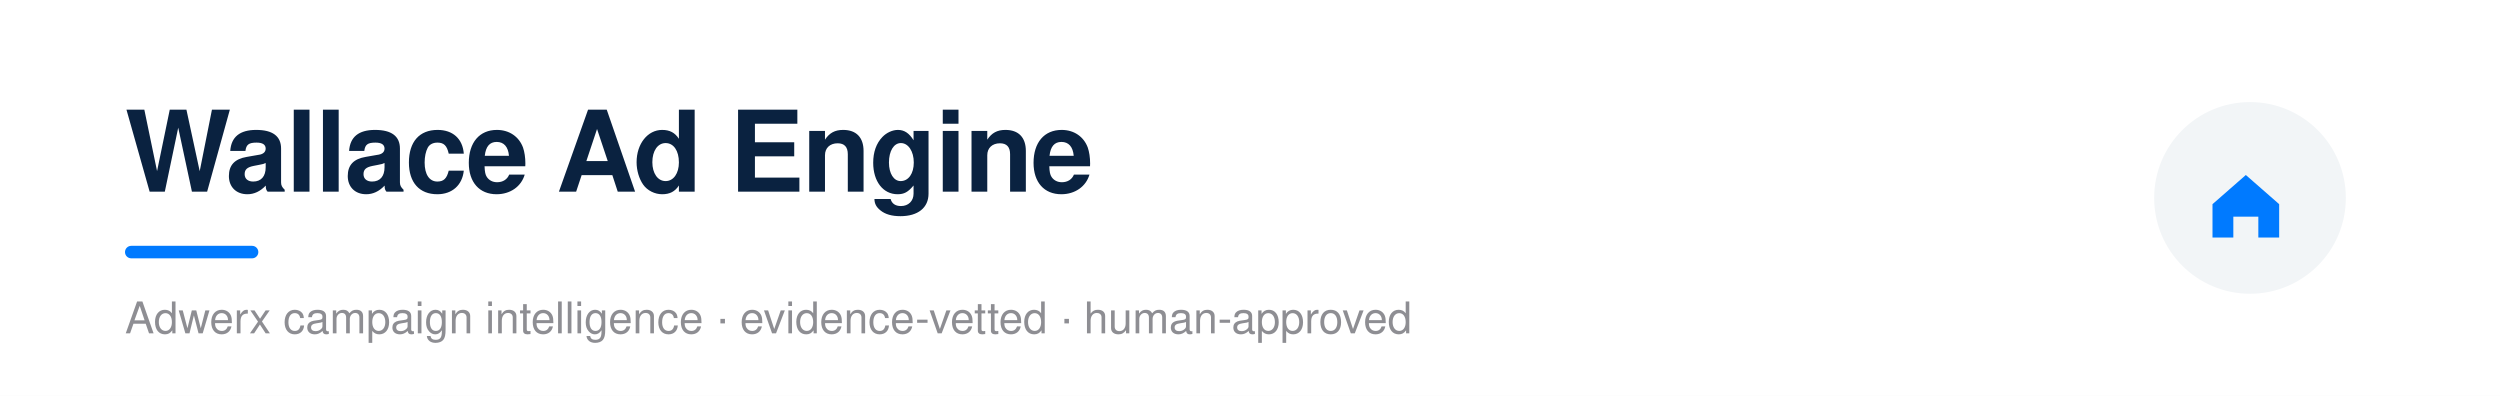
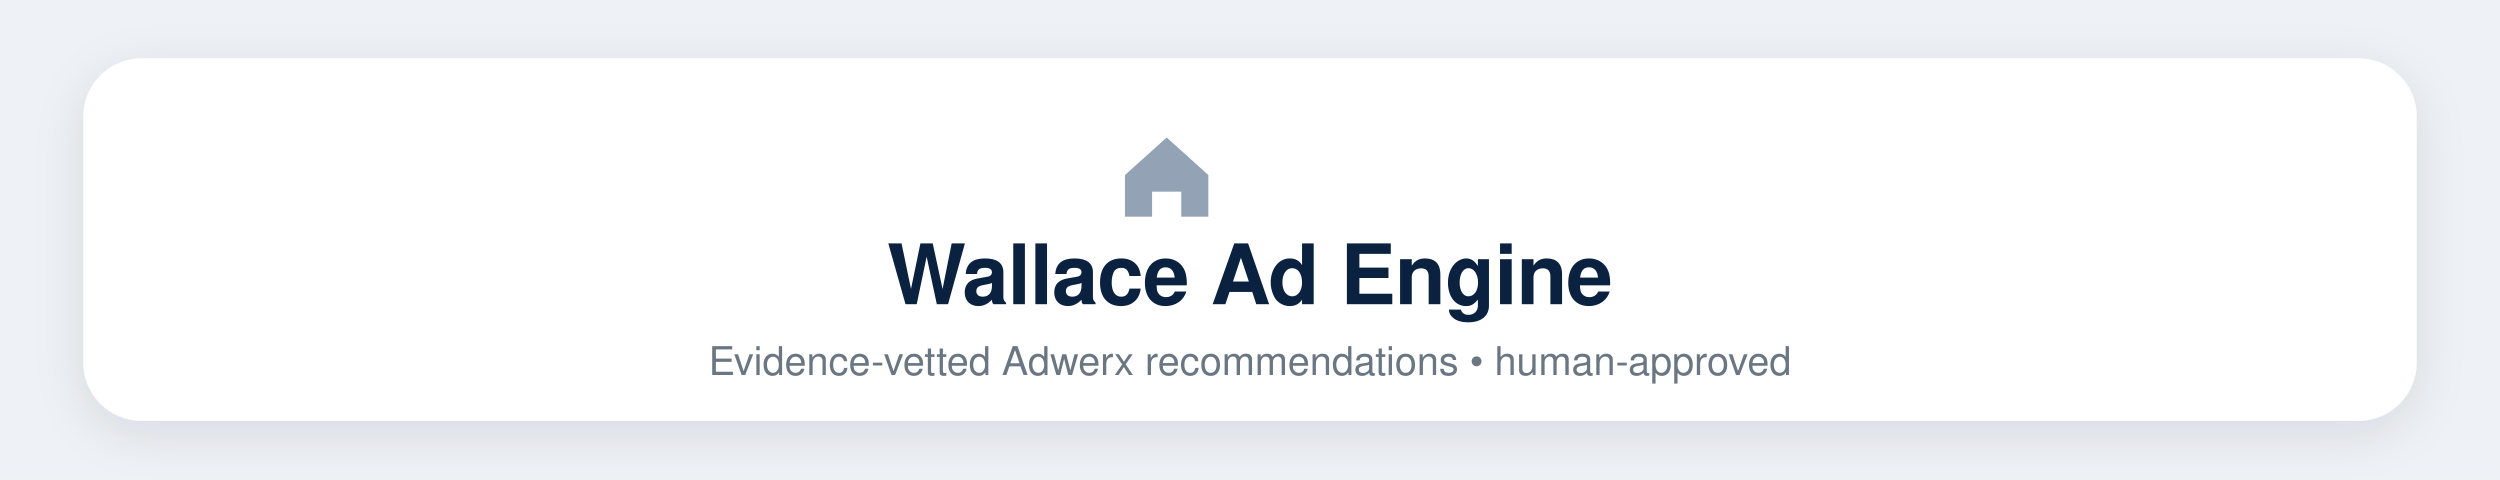
- <svg xmlns="http://www.w3.org/2000/svg" width="1200" height="190" viewBox="0 0 1200 190">
-   <rect width="1200" height="190" fill="#ffffff" />
-   <rect x="60" y="118" width="64" height="6" rx="3" fill="#007aff" />
-   <text x="60" y="92" font-family="-apple-system, 'Helvetica Neue', Helvetica, Arial, sans-serif" font-size="54" font-weight="700" fill="#0a2240" letter-spacing="-1">Wallace Ad Engine</text>
-   <text x="60" y="160" font-family="-apple-system, 'Helvetica Neue', Helvetica, Arial, sans-serif" font-size="21" font-weight="400" fill="#8e8e93">Adwerx campaign intelligence · evidence-vetted · human-approved</text>
-   <circle cx="1080" cy="95" r="46" fill="#f2f5f7" />
-   <path d="M1062 98 L1078 84 L1094 98 L1094 114 L1084 114 L1084 104 L1072 104 L1072 114 L1062 114 Z" fill="#007aff" />
+ <svg xmlns="http://www.w3.org/2000/svg" width="1200" height="230" viewBox="0 0 1200 230">
+   <defs>
+     <filter id="s" x="-20%" y="-20%" width="140%" height="160%">
+       <feDropShadow dx="0" dy="6" stdDeviation="12" flood-color="#0a2240" flood-opacity="0.10" />
+     </filter>
+   </defs>
+   <rect width="1200" height="230" fill="#eef1f5" />
+   <rect x="40" y="28" width="1120" height="174" rx="28" fill="#ffffff" filter="url(#s)" />
+   <path d="M540 84 L560 66 L580 84 L580 104 L567 104 L567 92 L553 92 L553 104 L540 104 Z" fill="#93a2b5" />
+   <text x="600" y="146" text-anchor="middle" font-family="'Helvetica Neue', Helvetica, Arial, sans-serif" font-size="40" font-weight="700" fill="#0a2240" letter-spacing="-0.5">Wallace Ad Engine</text>
+   <text x="600" y="180" text-anchor="middle" font-family="'Helvetica Neue', Helvetica, Arial, sans-serif" font-size="19" font-weight="400" fill="#6b7683">Evidence-vetted Adwerx recommendations • human-approved</text>
</svg>
